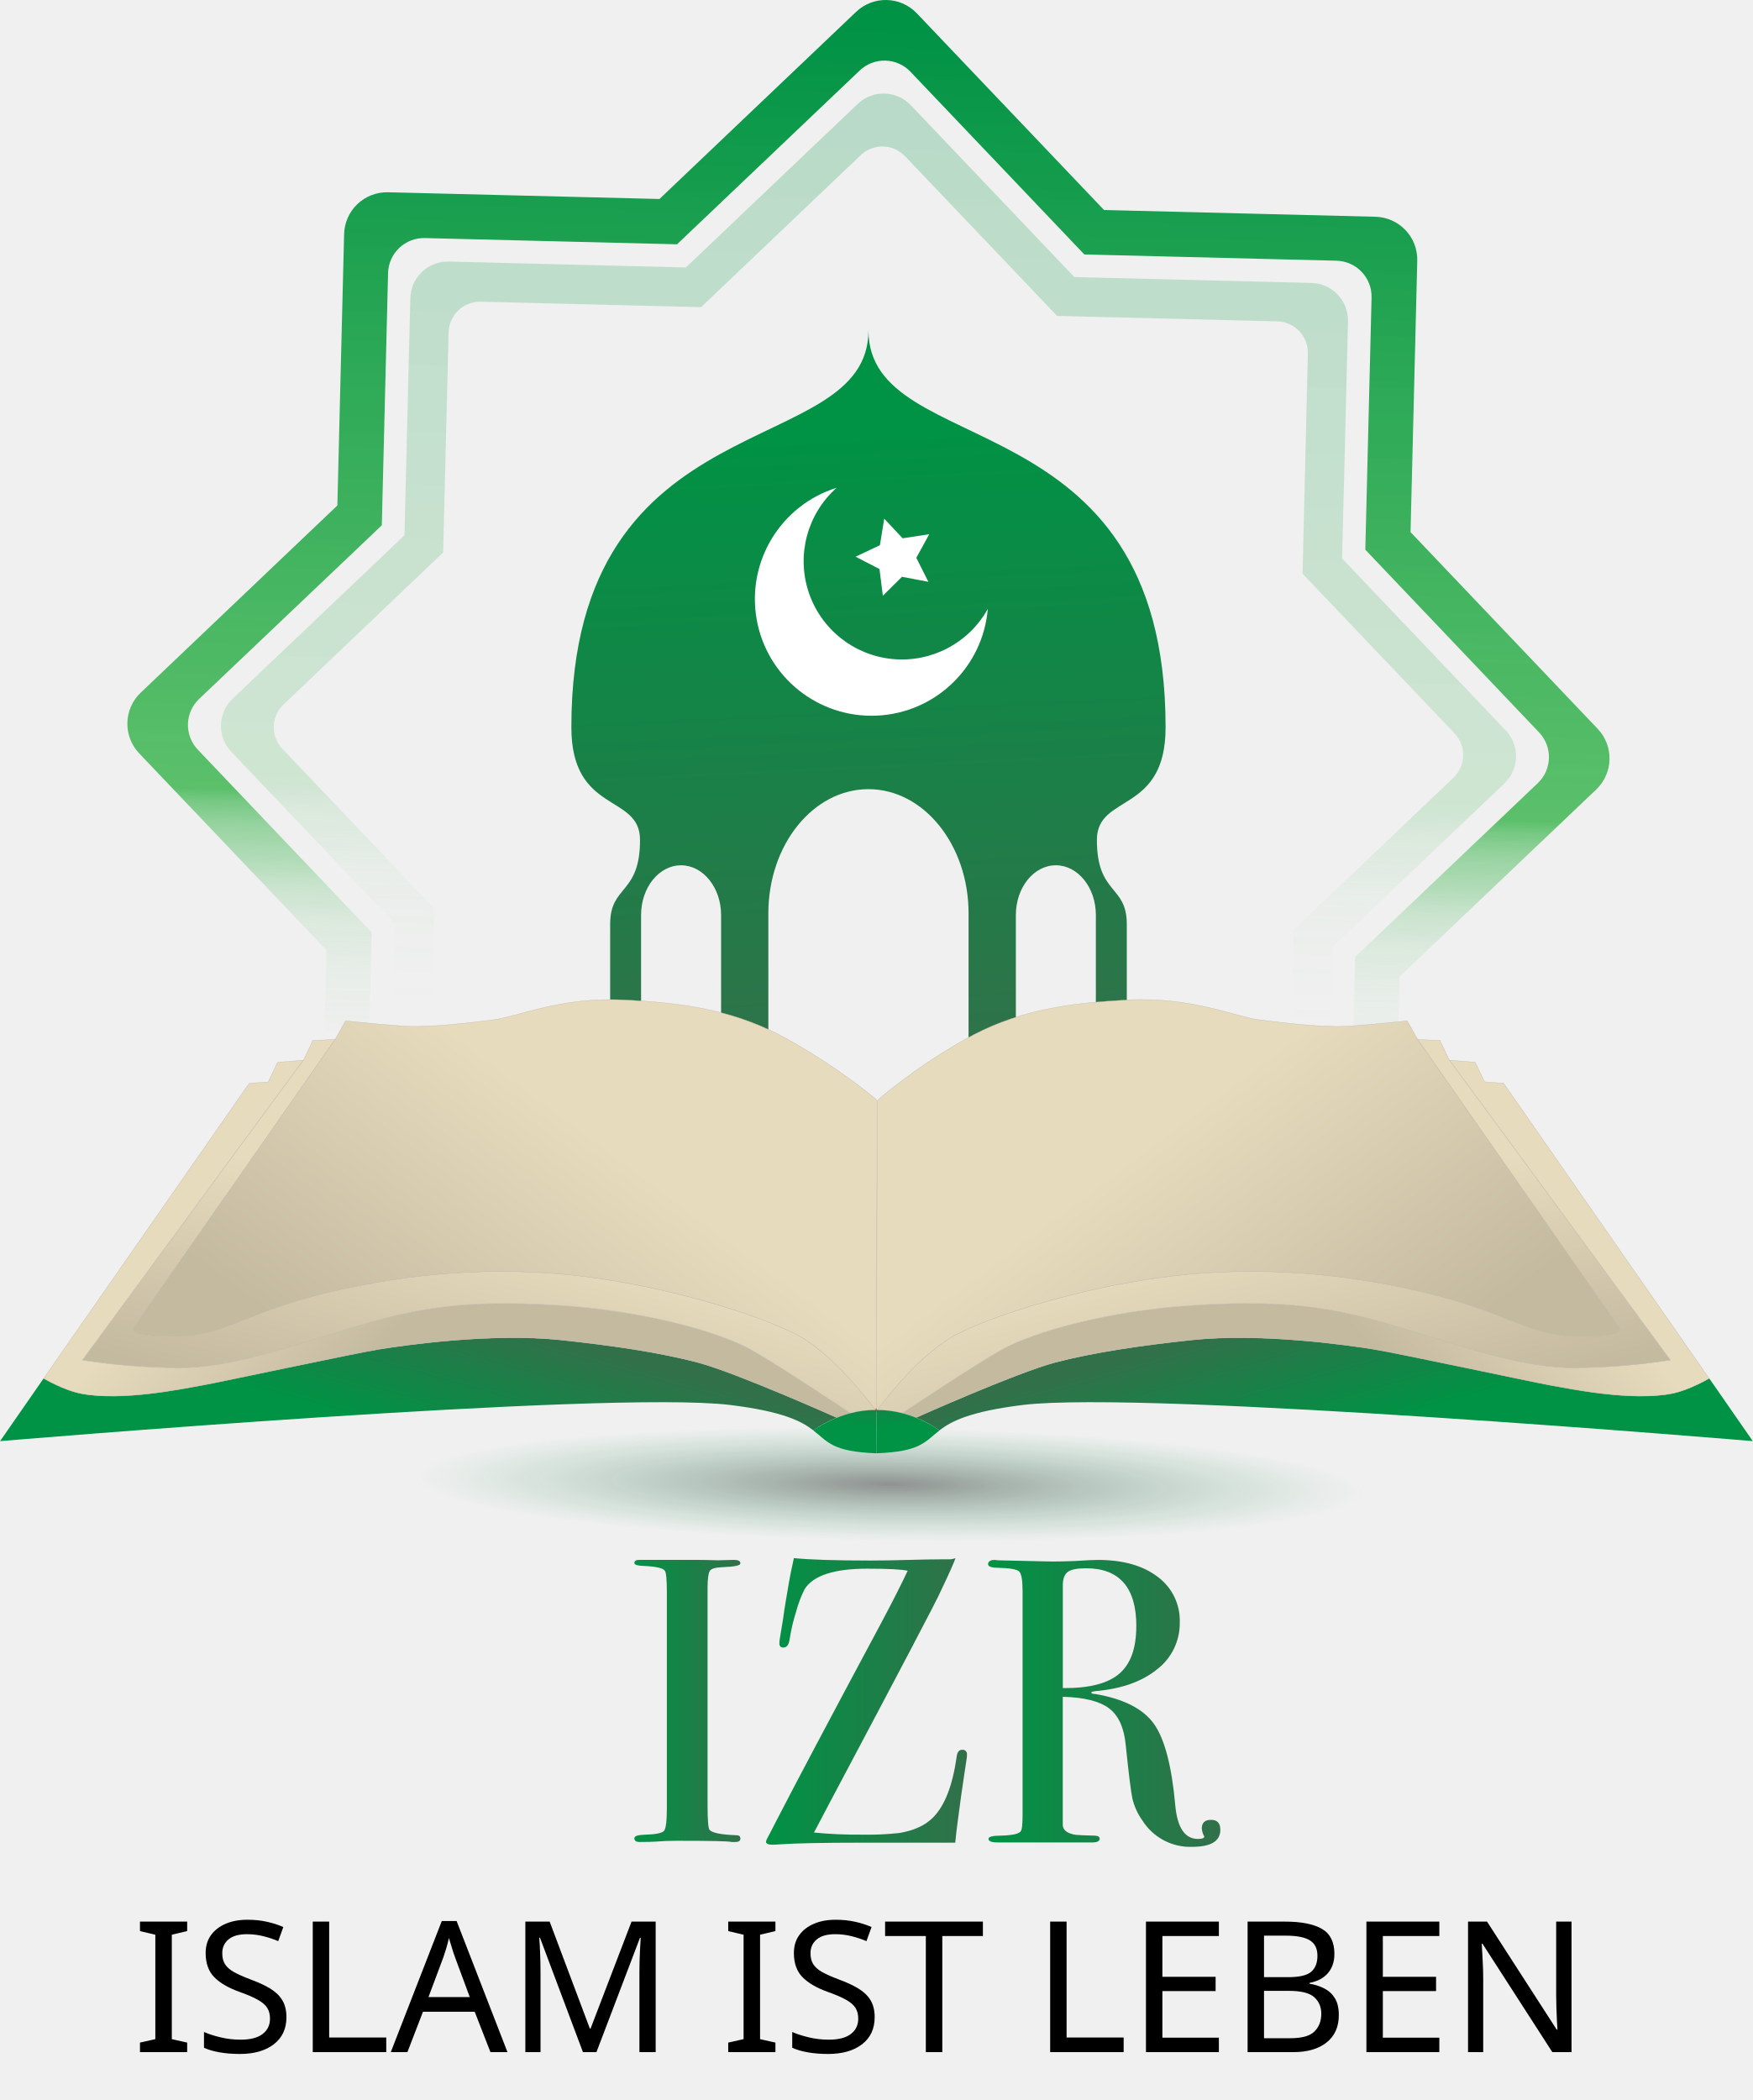
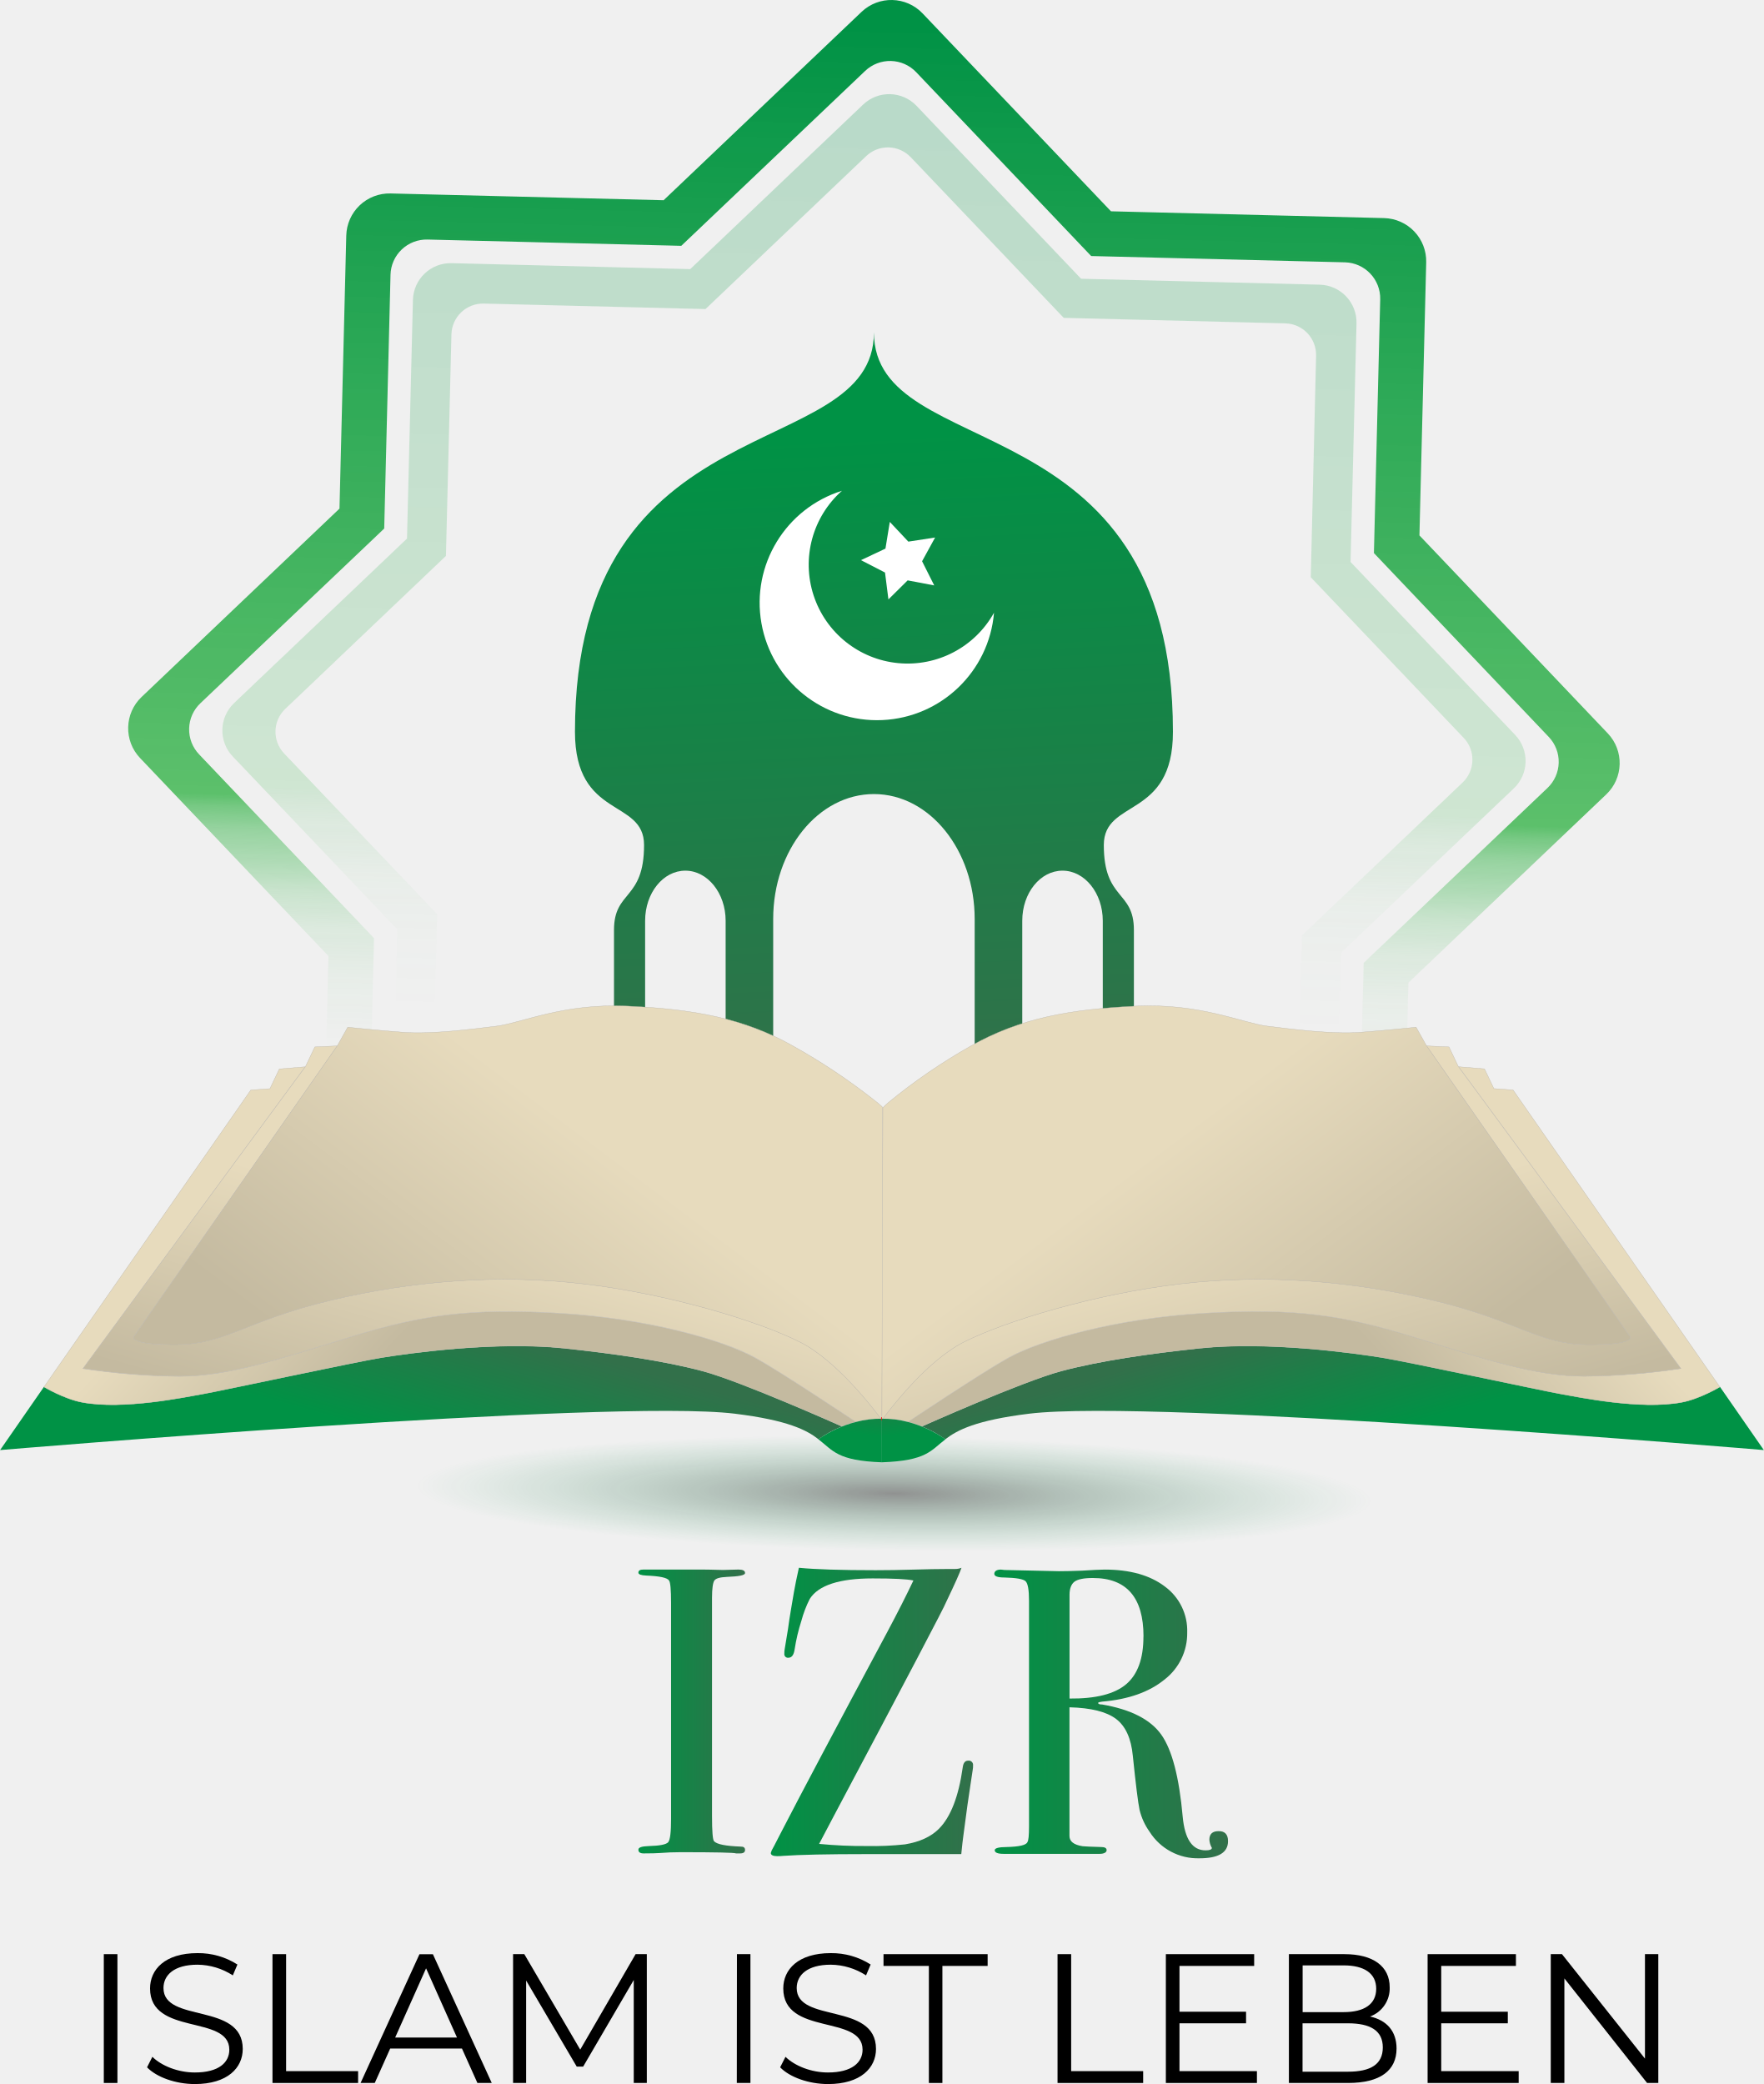
- <svg xmlns="http://www.w3.org/2000/svg" xmlns:xlink="http://www.w3.org/1999/xlink" viewBox="0 0 563.43 675">
+ <svg xmlns="http://www.w3.org/2000/svg" xmlns:xlink="http://www.w3.org/1999/xlink" viewBox="0 0 563.43 665.73">
  <defs>
-     <style>.cls-1{fill:url(#Unbenannter_Verlauf_44);}.cls-2{fill:url(#Unbenannter_Verlauf_41);}.cls-3{fill:url(#Unbenannter_Verlauf_2);}.cls-4{fill:#fff;}.cls-5{fill:url(#Unbenannter_Verlauf_2-2);}.cls-13,.cls-14,.cls-15,.cls-6,.cls-7,.cls-8{stroke:#bab4a8;stroke-width:0.1px;}.cls-10,.cls-13,.cls-14,.cls-15,.cls-6,.cls-7,.cls-8{stroke-miterlimit:10;}.cls-6{fill:url(#Unbenannter_Verlauf_26);}.cls-7{fill:url(#Unbenannter_Verlauf_26-2);}.cls-8{fill:url(#Unbenannter_Verlauf_26-3);}.cls-9{fill:url(#Unbenannter_Verlauf_2-3);}.cls-10,.cls-11{fill:none;}.cls-10{stroke:#ea1313;}.cls-12{fill:url(#Unbenannter_Verlauf_2-4);}.cls-13{fill:url(#Unbenannter_Verlauf_26-4);}.cls-14{fill:url(#Unbenannter_Verlauf_26-5);}.cls-15{fill:url(#Unbenannter_Verlauf_26-6);}.cls-16{fill:url(#Unbenannter_Verlauf_2-5);}.cls-17{opacity:0.23;}.cls-18{fill:url(#Unbenannter_Verlauf_41-2);}.cls-19{fill:url(#Unbenannter_Verlauf_2-6);}.cls-20{fill:url(#Unbenannter_Verlauf_2-7);}.cls-21{fill:url(#Unbenannter_Verlauf_2-8);}.cls-22{font-size:58.76px;font-family:Montserrat-Regular, Montserrat;}</style>
+     <style>.cls-1{fill:url(#Unbenannter_Verlauf_44);}.cls-2{fill:url(#Unbenannter_Verlauf_41);}.cls-3{fill:url(#Unbenannter_Verlauf_2);}.cls-4{fill:#fff;}.cls-5{fill:url(#Unbenannter_Verlauf_2-2);}.cls-13,.cls-14,.cls-15,.cls-6,.cls-7,.cls-8{stroke:#bab4a8;stroke-width:0.1px;}.cls-10,.cls-13,.cls-14,.cls-15,.cls-6,.cls-7,.cls-8{stroke-miterlimit:10;}.cls-6{fill:url(#Unbenannter_Verlauf_26);}.cls-7{fill:url(#Unbenannter_Verlauf_26-2);}.cls-8{fill:url(#Unbenannter_Verlauf_26-3);}.cls-9{fill:url(#Unbenannter_Verlauf_2-3);}.cls-10,.cls-11{fill:none;}.cls-10{stroke:#ea1313;}.cls-12{fill:url(#Unbenannter_Verlauf_2-4);}.cls-13{fill:url(#Unbenannter_Verlauf_26-4);}.cls-14{fill:url(#Unbenannter_Verlauf_26-5);}.cls-15{fill:url(#Unbenannter_Verlauf_26-6);}.cls-16{fill:url(#Unbenannter_Verlauf_2-5);}.cls-17{opacity:0.23;}.cls-18{fill:url(#Unbenannter_Verlauf_41-2);}.cls-19{fill:url(#Unbenannter_Verlauf_2-6);}.cls-20{fill:url(#Unbenannter_Verlauf_2-7);}.cls-21{fill:url(#Unbenannter_Verlauf_2-8);}</style>
    <radialGradient id="Unbenannter_Verlauf_44" cx="543.94" cy="643.96" r="152.82" gradientTransform="translate(-257 391.1) rotate(0.92) scale(1 0.12)" gradientUnits="userSpaceOnUse">
      <stop offset="0" stop-color="#000402" stop-opacity="0.4" />
      <stop offset="1" stop-color="#009245" stop-opacity="0" />
    </radialGradient>
    <linearGradient id="Unbenannter_Verlauf_41" x1="543.12" y1="176.56" x2="533.77" y2="556.54" gradientUnits="userSpaceOnUse">
      <stop offset="0" stop-color="#009245" />
      <stop offset="0.66" stop-color="#37b44a" stop-opacity="0.8" />
      <stop offset="0.67" stop-color="#37b44a" stop-opacity="0.66" />
      <stop offset="0.69" stop-color="#37b44a" stop-opacity="0.48" />
      <stop offset="0.72" stop-color="#37b44a" stop-opacity="0.33" />
      <stop offset="0.74" stop-color="#37b44a" stop-opacity="0.21" />
      <stop offset="0.77" stop-color="#37b44a" stop-opacity="0.11" />
      <stop offset="0.81" stop-color="#37b44a" stop-opacity="0.05" />
      <stop offset="0.86" stop-color="#37b44a" stop-opacity="0.01" />
      <stop offset="1" stop-color="#37b44a" stop-opacity="0" />
    </linearGradient>
    <linearGradient id="Unbenannter_Verlauf_2" x1="532.95" y1="307.73" x2="543.08" y2="517.4" gradientUnits="userSpaceOnUse">
      <stop offset="0" stop-color="#009245" />
      <stop offset="1" stop-color="#32704a" />
    </linearGradient>
    <linearGradient id="Unbenannter_Verlauf_2-2" x1="392.43" y1="629.32" x2="403.52" y2="589.54" xlink:href="#Unbenannter_Verlauf_2" />
    <linearGradient id="Unbenannter_Verlauf_26" x1="383.16" y1="599.21" x2="337.66" y2="555.63" gradientUnits="userSpaceOnUse">
      <stop offset="0" stop-color="#c4baa0" />
      <stop offset="1" stop-color="#e7dbbd" />
    </linearGradient>
    <linearGradient id="Unbenannter_Verlauf_26-2" x1="406.03" y1="635.83" x2="425.92" y2="565.76" xlink:href="#Unbenannter_Verlauf_26" />
    <linearGradient id="Unbenannter_Verlauf_26-3" x1="399.77" y1="632.77" x2="465.1" y2="545.35" xlink:href="#Unbenannter_Verlauf_26" />
    <linearGradient id="Unbenannter_Verlauf_2-3" x1="530.64" y1="626.33" x2="532.87" y2="609.41" xlink:href="#Unbenannter_Verlauf_2" />
    <linearGradient id="Unbenannter_Verlauf_2-4" x1="169.71" y1="629.32" x2="180.8" y2="589.54" gradientTransform="matrix(-1, 0, 0, 1, 857.28, 0)" xlink:href="#Unbenannter_Verlauf_2" />
    <linearGradient id="Unbenannter_Verlauf_26-4" x1="160.44" y1="599.21" x2="114.94" y2="555.63" gradientTransform="matrix(-1, 0, 0, 1, 857.28, 0)" xlink:href="#Unbenannter_Verlauf_26" />
    <linearGradient id="Unbenannter_Verlauf_26-5" x1="183.31" y1="635.83" x2="203.2" y2="565.76" gradientTransform="matrix(-1, 0, 0, 1, 857.28, 0)" xlink:href="#Unbenannter_Verlauf_26" />
    <linearGradient id="Unbenannter_Verlauf_26-6" x1="177.03" y1="632.79" x2="242.29" y2="545.47" gradientTransform="matrix(-1, 0, 0, 1, 857.28, 0)" xlink:href="#Unbenannter_Verlauf_26" />
    <linearGradient id="Unbenannter_Verlauf_2-5" x1="307.92" y1="626.33" x2="310.15" y2="609.41" gradientTransform="matrix(-1, 0, 0, 1, 857.28, 0)" xlink:href="#Unbenannter_Verlauf_2" />
    <linearGradient id="Unbenannter_Verlauf_41-2" x1="542.41" y1="205.63" x2="534.23" y2="537.64" xlink:href="#Unbenannter_Verlauf_41" />
    <linearGradient id="Unbenannter_Verlauf_2-6" x1="462.21" y1="715.31" x2="496.28" y2="715.31" xlink:href="#Unbenannter_Verlauf_2" />
    <linearGradient id="Unbenannter_Verlauf_2-7" x1="504.63" y1="715.5" x2="569.11" y2="715.5" xlink:href="#Unbenannter_Verlauf_2" />
    <linearGradient id="Unbenannter_Verlauf_2-8" x1="575.9" y1="716.09" x2="650.56" y2="716.09" xlink:href="#Unbenannter_Verlauf_2" />
  </defs>
  <g id="Ebene_6" data-name="Ebene 6">
    <ellipse class="cls-1" cx="286.86" cy="473.58" rx="262.97" ry="23.68" />
  </g>
  <g id="Ebene_1" data-name="Ebene 1">
    <g id="_Radiale_Wiederholung_" data-name="&lt;Radiale Wiederholung&gt;">
      <path class="cls-2" d="M771.85,402.86,711.7,339.64l2.16-87.23a13.79,13.79,0,0,0-13.45-14.14l-87.24-2.17L553,172.89a13.8,13.8,0,0,0-19.51-.49l-63.22,60.16-87.23-2.16a13.79,13.79,0,0,0-14.14,13.45l-2.17,87.23-63.21,60.16a13.8,13.8,0,0,0-.49,19.51L363.21,474,361,561.2a13.8,13.8,0,0,0,13.46,14.14l87.23,2.17,60.15,63.21a13.82,13.82,0,0,0,19.52.49l63.22-60.16,87.23,2.16A13.79,13.79,0,0,0,706,569.76l2.17-87.23,63.21-60.16A13.8,13.8,0,0,0,771.85,402.86Zm-19.24,17.45-52.88,50.33-5.84,5.56-.2,8.06-1.81,73a11.55,11.55,0,0,1-11.83,11.25l-73-1.81-8-.2h0l-5.84,5.55-52.89,50.32A11.52,11.52,0,0,1,524,622l-50.33-52.88-5.56-5.84L460,563l-73-1.81a11.54,11.54,0,0,1-11.25-11.83l1.81-73,.2-8.05h0l-5.55-5.84-50.32-52.89a11.53,11.53,0,0,1,.4-16.32L375.18,343l5.84-5.56.2-8.06,1.81-73a11.54,11.54,0,0,1,11.83-11.26l73,1.81,3.41.08,4.64.12h0l5.84-5.55,52.89-50.32a11.53,11.53,0,0,1,16.32.41l50.33,52.88,2.35,2.48,3.21,3.36,8.06.2,73,1.81a11.56,11.56,0,0,1,11.26,11.83l-1.81,73-.2,8.05h0l5.55,5.84L753,404A11.53,11.53,0,0,1,752.61,420.31Z" transform="translate(-258.29 -168.6)" />
    </g>
  </g>
  <g id="Ebene_2" data-name="Ebene 2">
    <path class="cls-3" d="M610.88,438.55c0,17.73,9.61,14.38,9.61,27.11v56.92h-9.94V462.73c0-8.81-5.75-16-12.86-16s-12.86,7.14-12.86,16v50.56a85.53,85.53,0,0,1-15.2,9.29V462.17c0-22-14.41-39.91-32.18-39.91s-32.18,17.87-32.18,39.91v60.41a85.09,85.09,0,0,1-15.19-9.29V462.73c0-8.81-5.77-16-12.87-16s-12.85,7.14-12.85,16v59.85h-9.94V465.66c0-12.73,9.6-9.38,9.6-27.11,0-14.95-22.07-8.18-22.07-36.19,0-106.7,95.5-84.87,95.5-127.6,0,42.73,95.51,20.9,95.51,127.6C633,430.37,610.88,423.6,610.88,438.55Z" transform="translate(-258.29 -168.6)" />
    <path class="cls-4" d="M575.81,364.32a37.5,37.5,0,1,1-48.58-38.94,31.58,31.58,0,1,0,48.58,38.94Z" transform="translate(-258.29 -168.6)" />
    <polygon class="cls-4" points="298.42 187.01 289.93 185.4 283.79 191.48 282.7 182.9 275.02 178.94 282.84 175.25 284.23 166.72 290.15 173.02 298.7 171.71 294.54 179.29 298.42 187.01" />
  </g>
  <g id="Ebene_3" data-name="Ebene 3">
    <path class="cls-5" d="M527.28,624.27a34.07,34.07,0,0,0-7.54,4.1C516,625.45,510,622.29,493,620.2c-39.56-4.86-234.68,11.62-234.68,11.62l14-20.18s6.36,3.81,12.13,4.91c13.13,2.52,33-1.65,38.66-2.65s48.82-10.29,57.08-11.62,36-5.3,58.2-3c16,1.69,31.91,4,44.31,7.28S527.28,624.27,527.28,624.27Z" transform="translate(-258.29 -168.6)" />
    <path class="cls-6" d="M531.62,622.84a34,34,0,0,0-4.34,1.43s-32.18-14.37-44.57-17.69S454.44,601,438.4,599.3c-22.16-2.32-49.95,1.66-58.2,3s-51.44,10.63-57.08,11.62-25.53,5.17-38.66,2.65c-5.77-1.1-12.13-4.91-12.13-4.91l66.07-94.85,6.12-.44,3-6.3,8.25-.68-71,96.41a215.6,215.6,0,0,0,30.79,2.47c15.77,0,32.29-5.63,54.81-12.6s37.81-9.19,66.34-7.53,52.68,8.64,62.83,14.27C508.1,607.14,530.9,622.36,531.62,622.84Z" transform="translate(-258.29 -168.6)" />
    <path class="cls-7" d="M539.74,621.81a30.51,30.51,0,0,0-8.11,1h0c-.72-.48-23.52-15.7-32-20.45-10.15-5.63-34.3-12.61-62.83-14.27s-43.81.56-66.34,7.53-39,12.6-54.81,12.6a215.6,215.6,0,0,1-30.79-2.47l71-96.41,3-6.3,7.15-.33-65,92.91s-1.51,2.66,13.89,2.48,22.52-7.79,48.81-14.09,53.7-8.54,81.09-5.31,56,11.94,69.1,18.58C525.8,603.34,537.66,619,539.74,621.81Z" transform="translate(-258.29 -168.6)" />
    <path class="cls-8" d="M540,621.82h-.3c-2.08-2.83-13.94-18.47-25.87-24.5-13.15-6.64-41.68-15.36-69.1-18.58s-54.81-1-81.09,5.31S330.25,598,314.87,598.13,301,595.65,301,595.65l65-92.91,3.37-6s9.39,1,18,1.64,21.77-1,29.65-2S438.4,489,459,490s36.8,3.77,52.57,12.72a196.73,196.73,0,0,1,25.57,17s3.08,2.35,3.08,2.68Z" transform="translate(-258.29 -168.6)" />
    <path class="cls-9" d="M540,621.81v13.92c-14.34-.51-15.58-3.76-20.3-7.36a37.49,37.49,0,0,1,12-5.53h0A31.33,31.33,0,0,1,540,621.81Z" transform="translate(-258.29 -168.6)" />
    <path class="cls-10" d="M540.26,621.82H540" transform="translate(-258.29 -168.6)" />
    <polyline class="cls-11" points="281.46 470.56 281.46 467.13 281.46 453.2" />
    <path class="cls-12" d="M552.72,624.27a34.07,34.07,0,0,1,7.54,4.1c3.77-2.92,9.77-6.08,26.77-8.17,39.56-4.86,234.68,11.62,234.68,11.62l-14-20.18s-6.36,3.81-12.13,4.91c-13.13,2.52-33-1.65-38.66-2.65s-48.82-10.29-57.08-11.62-36-5.3-58.2-3c-16,1.69-31.91,4-44.31,7.28S552.72,624.27,552.72,624.27Z" transform="translate(-258.29 -168.6)" />
    <path class="cls-13" d="M548.38,622.84a34,34,0,0,1,4.34,1.43s32.18-14.37,44.57-17.69,28.27-5.59,44.31-7.28c22.16-2.32,49.95,1.66,58.2,3s51.44,10.63,57.08,11.62,25.53,5.17,38.66,2.65c5.77-1.1,12.13-4.91,12.13-4.91L741.6,516.79l-6.12-.44-3-6.3-8.25-.68,71,96.41a215.6,215.6,0,0,1-30.79,2.47c-15.77,0-32.29-5.63-54.81-12.6s-37.81-9.19-66.34-7.53-52.68,8.64-62.83,14.27C571.9,607.14,549.1,622.36,548.38,622.84Z" transform="translate(-258.29 -168.6)" />
    <path class="cls-14" d="M540.26,621.81a30.51,30.51,0,0,1,8.11,1h0c.72-.48,23.52-15.7,32-20.45,10.15-5.63,34.3-12.61,62.83-14.27s43.81.56,66.34,7.53,39,12.6,54.81,12.6a215.6,215.6,0,0,0,30.79-2.47l-71-96.41-3-6.3-7.15-.33,65,92.91s1.51,2.66-13.89,2.48-22.52-7.79-48.81-14.09-53.7-8.54-81.09-5.31-56,11.94-69.1,18.58C554.2,603.34,542.34,619,540.26,621.81Z" transform="translate(-258.29 -168.6)" />
    <path class="cls-15" d="M540,621.82h.3c2.08-2.83,13.94-18.47,25.87-24.5,13.15-6.64,41.68-15.36,69.1-18.58s54.81-1,81.09,5.31,33.43,13.93,48.81,14.09S779,595.65,779,595.65l-65-92.91-3.37-6s-9.39,1-18,1.64-21.77-1-29.65-2S641.6,489,621,490s-36.8,3.77-52.57,12.72a183,183,0,0,0-26.27,18,18.82,18.82,0,0,0-1.86,1.74Z" transform="translate(-258.29 -168.6)" />
    <path class="cls-16" d="M540,621.81v13.92c14.34-.51,15.58-3.76,20.3-7.36a37.49,37.49,0,0,0-12-5.53h0A31.33,31.33,0,0,0,540,621.81Z" transform="translate(-258.29 -168.6)" />
    <path class="cls-10" d="M540,621.82h-.22" transform="translate(-258.29 -168.6)" />
    <polyline class="cls-11" points="281.97 453.2 281.97 467.13 281.97 470.56" />
    <g id="_Radiale_Wiederholung_2" data-name="&lt;Radiale Wiederholung&gt;" class="cls-17">
      <path class="cls-18" d="M742.27,403.36,689.7,348.12l1.9-76.22a12.06,12.06,0,0,0-11.76-12.36l-76.22-1.89-52.56-55.24A12.08,12.08,0,0,0,534,202l-55.23,52.57-76.22-1.9a12.06,12.06,0,0,0-12.36,11.75l-1.89,76.23L333.06,393.2a12.07,12.07,0,0,0-.42,17.05l52.56,55.24-1.89,76.22a12.05,12.05,0,0,0,11.75,12.36L471.29,556l52.56,55.24a12.07,12.07,0,0,0,17,.42l55.24-52.56L672.36,561a12.06,12.06,0,0,0,12.36-11.75L686.61,473l55.24-52.56A12.07,12.07,0,0,0,742.27,403.36Zm-16.81,15.25-46.21,44-5.1,4.86-.18,7-1.58,63.78a10.09,10.09,0,0,1-10.34,9.83l-63.78-1.58-7-.17h0l-5.1,4.85-46.22,44a10.07,10.07,0,0,1-14.26-.35l-44-46.21-4.85-5.1-7-.18L406,541.74a10.09,10.09,0,0,1-9.83-10.34l1.58-63.77.17-7h0l-4.85-5.1-44-46.21a10.09,10.09,0,0,1,.35-14.27l46.21-44,5.1-4.86.18-7,1.58-63.78a10.09,10.09,0,0,1,10.34-9.83l63.77,1.58,3,.07,4.05.1h0l5.1-4.85,46.21-44a10.07,10.07,0,0,1,14.26.35l44,46.21,2.06,2.17,2.8,2.93,7,.18,63.78,1.58a10.09,10.09,0,0,1,9.83,10.34L677.16,346l-.17,7h0l4.85,5.1,44,46.21A10.09,10.09,0,0,1,725.46,418.61Z" transform="translate(-258.29 -168.6)" />
    </g>
    <path class="cls-19" d="M496.28,759.56c0,.74-.53,1.11-1.57,1.11H493.4q-.78-.39-17.75-.39c-2.17,0-4.35.08-6.52.26-1.14.08-2.87.13-5.22.13-1.14,0-1.7-.39-1.7-1.18s1.13-1.08,3.39-1.17q5.22-.14,6.14-1.24t.91-7.53V680.68q0-6.42-.66-7.2c-.53-.87-2.95-1.4-7.27-1.57-1.68-.08-2.51-.38-2.51-.92,0-.69.52-1,1.58-1h17.76c1.31,0,3.85,0,7.62.13l5-.13c1.4,0,2.11.37,2.11,1.11s-1.94,1.08-5.82,1.24c-2.2.09-3.55.48-4,1.18s-.73,2.52-.73,5.48v69.7q0,7.44.66,8.09c.95,1,3.78,1.52,8.48,1.7Q496.28,758.45,496.28,759.56Z" transform="translate(-258.29 -168.6)" />
    <path class="cls-20" d="M569.11,732.6A6.08,6.08,0,0,1,569,734l-.65,4.31q-.92,5.74-2.35,16.83c-.18,1.22-.39,3.14-.65,5.75H535q-18.52,0-26.49.56a15.7,15.7,0,0,1-2,.09c-1.31,0-2-.35-2-1l.26-.79c.17-.26,1.22-2.26,3.13-6q8.88-17.24,33.82-63.82,5.08-9.54,8.34-16.45-3-.66-13-.66-15.93,0-20.1,6.53a35.79,35.79,0,0,0-2.68,7,59,59,0,0,0-2.15,9.07c-.26,1.83-.91,2.74-2,2.74a1.15,1.15,0,0,1-1.3-1.3,6.82,6.82,0,0,1,.13-1.57L510,689q.39-3,1-6.53l.91-5.35q.52-3,1.57-7.7,7.83.78,24.53.78,5.61,0,12-.19t11.23-.2h2.09a5.3,5.3,0,0,0,2.09-.39q-.68,2.13-4.89,10.93-.66,2-35.91,68.39-1.56,3-4.68,8.89a146.17,146.17,0,0,0,15.29.68,94.83,94.83,0,0,0,12.15-.53q7.07-1.18,10.85-5,5.61-5.65,7.57-19.5c.18-1.49.74-2.24,1.7-2.24A1.38,1.38,0,0,1,569.11,732.6Z" transform="translate(-258.29 -168.6)" />
    <path class="cls-21" d="M650.56,756.75q0,5.49-9.14,5.48a18.18,18.18,0,0,1-15.92-8.48,20.09,20.09,0,0,1-3.2-7q-.72-3.39-2.15-17.23-.79-8.36-5.36-11.81t-14.88-3.72v41.11c0,1.75,1.39,2.83,4.18,3.27.78.09,2.78.17,6,.26,1.12,0,1.69.35,1.69,1s-.74,1.18-2.22,1.18H578.9c-1.92,0-2.87-.39-2.87-1.18,0-.61,1.26-1,3.78-1q6.13-.14,6.66-1.57c.35-.43.52-2.13.52-5.09v-72q0-5.22-1.11-6.26t-6.72-1.18c-2.18,0-3.26-.39-3.26-1.17S576.59,670,578,670a8.84,8.84,0,0,1,1.17.13l17.36.39c1.74,0,4.18-.05,7.31-.17q5.22-.34,7.31-.35,12.14,0,19.25,5.42a17.48,17.48,0,0,1,7.12,14.68,18.62,18.62,0,0,1-7.31,15.08q-7.32,5.94-19.84,7c-.79.09-1.22.22-1.31.39,0,.35.44.53,1.31.53q13.7,2.36,18.86,9.62t6.85,26.24q1,10.74,7.31,10.73c1.3,0,2-.26,2-.78a.4.4,0,0,0-.13-.26,6,6,0,0,1-.66-2.35c0-1.83,1-2.74,2.88-2.74C649.51,753.49,650.56,754.58,650.56,756.75Zm-27-65.39q0-18.68-16.19-18.67-4.3,0-5.87,1.18c-1,.78-1.57,2.17-1.57,4.17V711.2q12.54.12,18.08-4.57T623.54,691.36Z" transform="translate(-258.29 -168.6)" />
-     <text class="cls-22" transform="translate(42.65 659.61)">ISLAM IST LEBEN</text>
+     <path d="M291.45,792.85h4.35V834h-4.35Z" transform="translate(-258.29 -168.6)" />
+     <path d="M305.26,829l1.7-3.35c2.94,2.88,8.17,5,13.58,5,7.7,0,11-3.23,11-7.28,0-11.29-25.32-4.35-25.32-19.57,0-6,4.7-11.28,15.16-11.28a23.23,23.23,0,0,1,12.75,3.64l-1.47,3.47a21.09,21.09,0,0,0-11.28-3.41c-7.52,0-10.87,3.35-10.87,7.46,0,11.28,25.32,4.47,25.32,19.45,0,6-4.81,11.22-15.33,11.22C314.37,834.33,308.32,832.16,305.26,829Z" transform="translate(-258.29 -168.6)" />
+     <path d="M345.33,792.85h4.35v37.37h23V834H345.33Z" transform="translate(-258.29 -168.6)" />
+     <path d="M405.85,823H382.93L378,834h-4.53l18.81-41.13h4.29L415.37,834h-4.58Zm-1.59-3.52-9.87-22.1-9.87,22.1Z" transform="translate(-258.29 -168.6)" />
+     <path d="M464.9,792.85V834h-4.17v-32.9l-16.16,27.67h-2.06l-16.16-27.5V834h-4.17V792.85h3.59l17.86,30.5,17.69-30.5Z" transform="translate(-258.29 -168.6)" />
+     <path d="M493.69,792.85H498V834h-4.35Z" transform="translate(-258.29 -168.6)" />
+     <path d="M507.49,829l1.71-3.35c2.94,2.88,8.17,5,13.57,5,7.7,0,11.05-3.23,11.05-7.28,0-11.29-25.33-4.35-25.33-19.57,0-6,4.7-11.28,15.16-11.28a23.21,23.21,0,0,1,12.75,3.64l-1.47,3.47a21.07,21.07,0,0,0-11.28-3.41c-7.52,0-10.87,3.35-10.87,7.46,0,11.28,25.33,4.47,25.33,19.45,0,6-4.82,11.22-15.34,11.22C516.6,834.33,510.55,832.16,507.49,829Z" transform="translate(-258.29 -168.6)" />
+     <path d="M555,796.61H540.51v-3.76h33.26v3.76H559.32V834H555Z" transform="translate(-258.29 -168.6)" />
+     <path d="M596.1,792.85h4.35v37.37h23V834H596.1Z" transform="translate(-258.29 -168.6)" />
+     <path d="M659.79,830.22V834H630.7V792.85h28.21v3.76H635.05v14.63h21.27v3.7H635.05v15.28Z" transform="translate(-258.29 -168.6)" />
+     <path d="M704.39,823c0,7-5.18,11-15.46,11H670V792.85h17.75c9.16,0,14.45,3.88,14.45,10.58a9.55,9.55,0,0,1-6.29,9.34C701.21,813.94,704.39,817.41,704.39,823Zm-30-26.56v14.93h13.1c6.58,0,10.4-2.53,10.4-7.46s-3.82-7.47-10.4-7.47ZM700,822.64c0-5.35-3.94-7.7-11.17-7.7H674.36V830.4h14.51C696.1,830.4,700,828.05,700,822.64Z" transform="translate(-258.29 -168.6)" />
+     <path d="M743.4,830.22V834H714.31V792.85h28.21v3.76H718.66v14.63h21.27v3.7H718.66v15.28Z" transform="translate(-258.29 -168.6)" />
+     <path d="M788,792.85V834h-3.58L758,800.6V834h-4.35V792.85h3.58l26.51,33.37V792.85Z" transform="translate(-258.29 -168.6)" />
  </g>
</svg>
